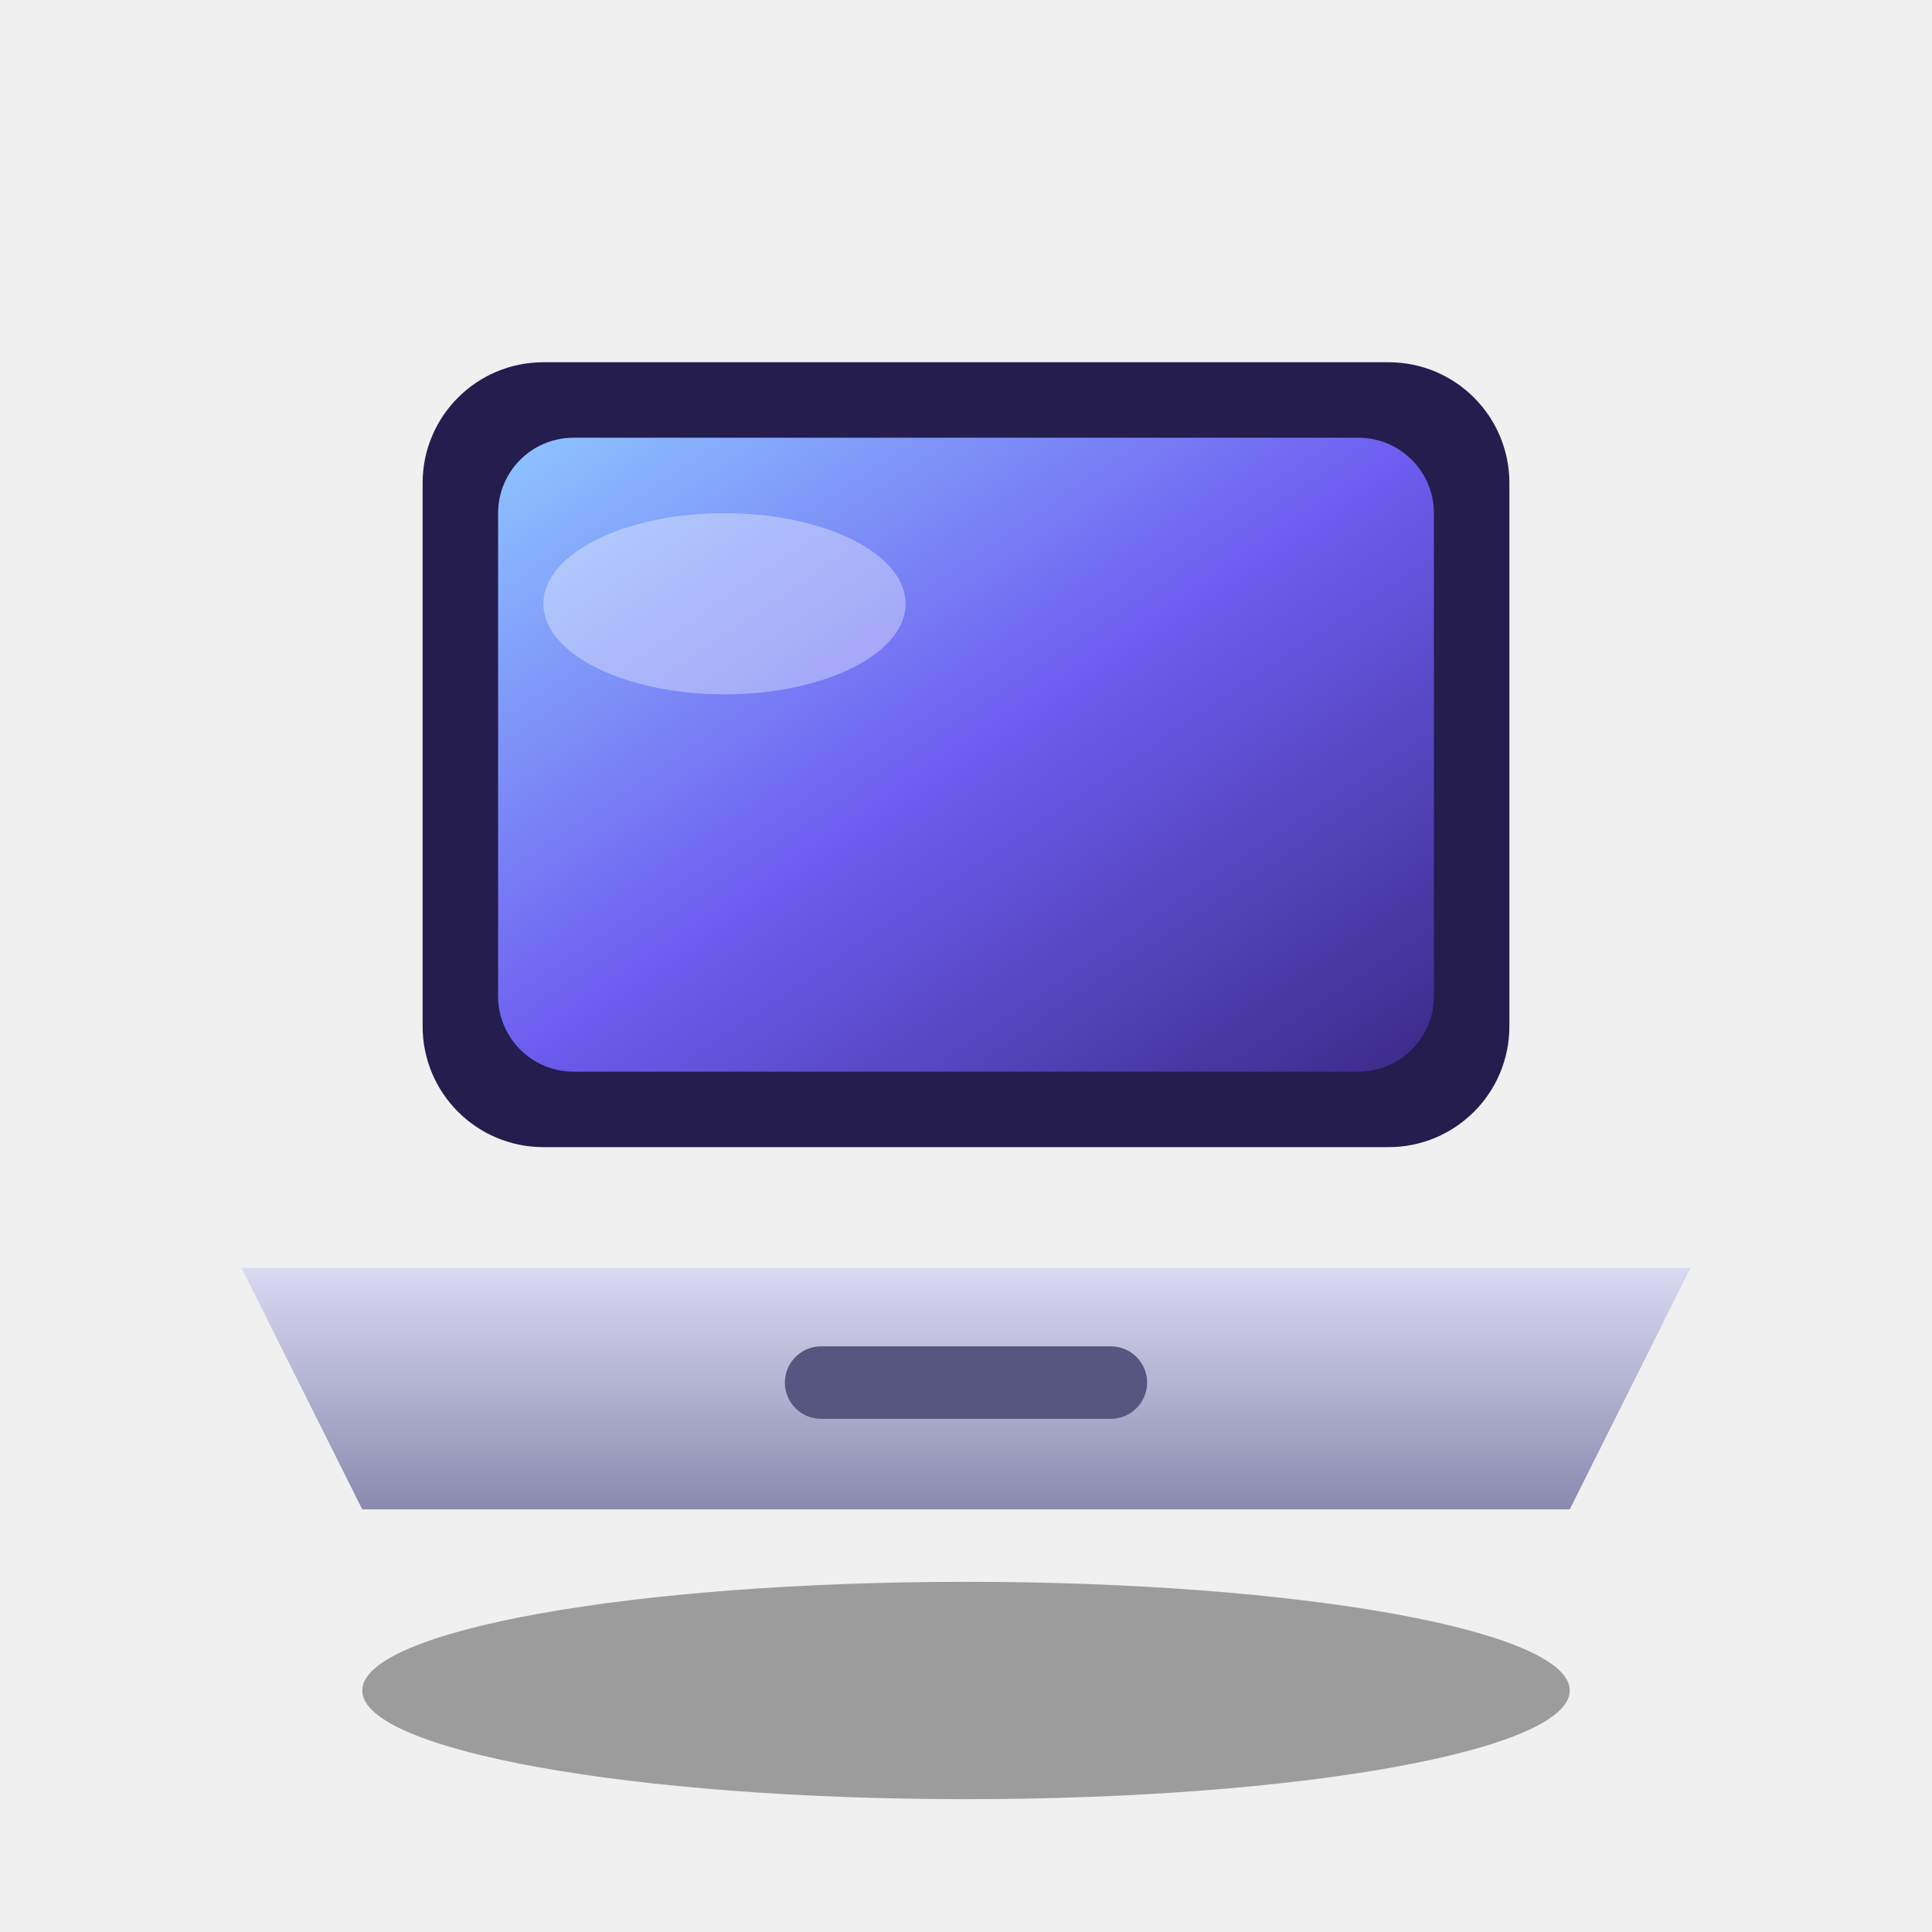
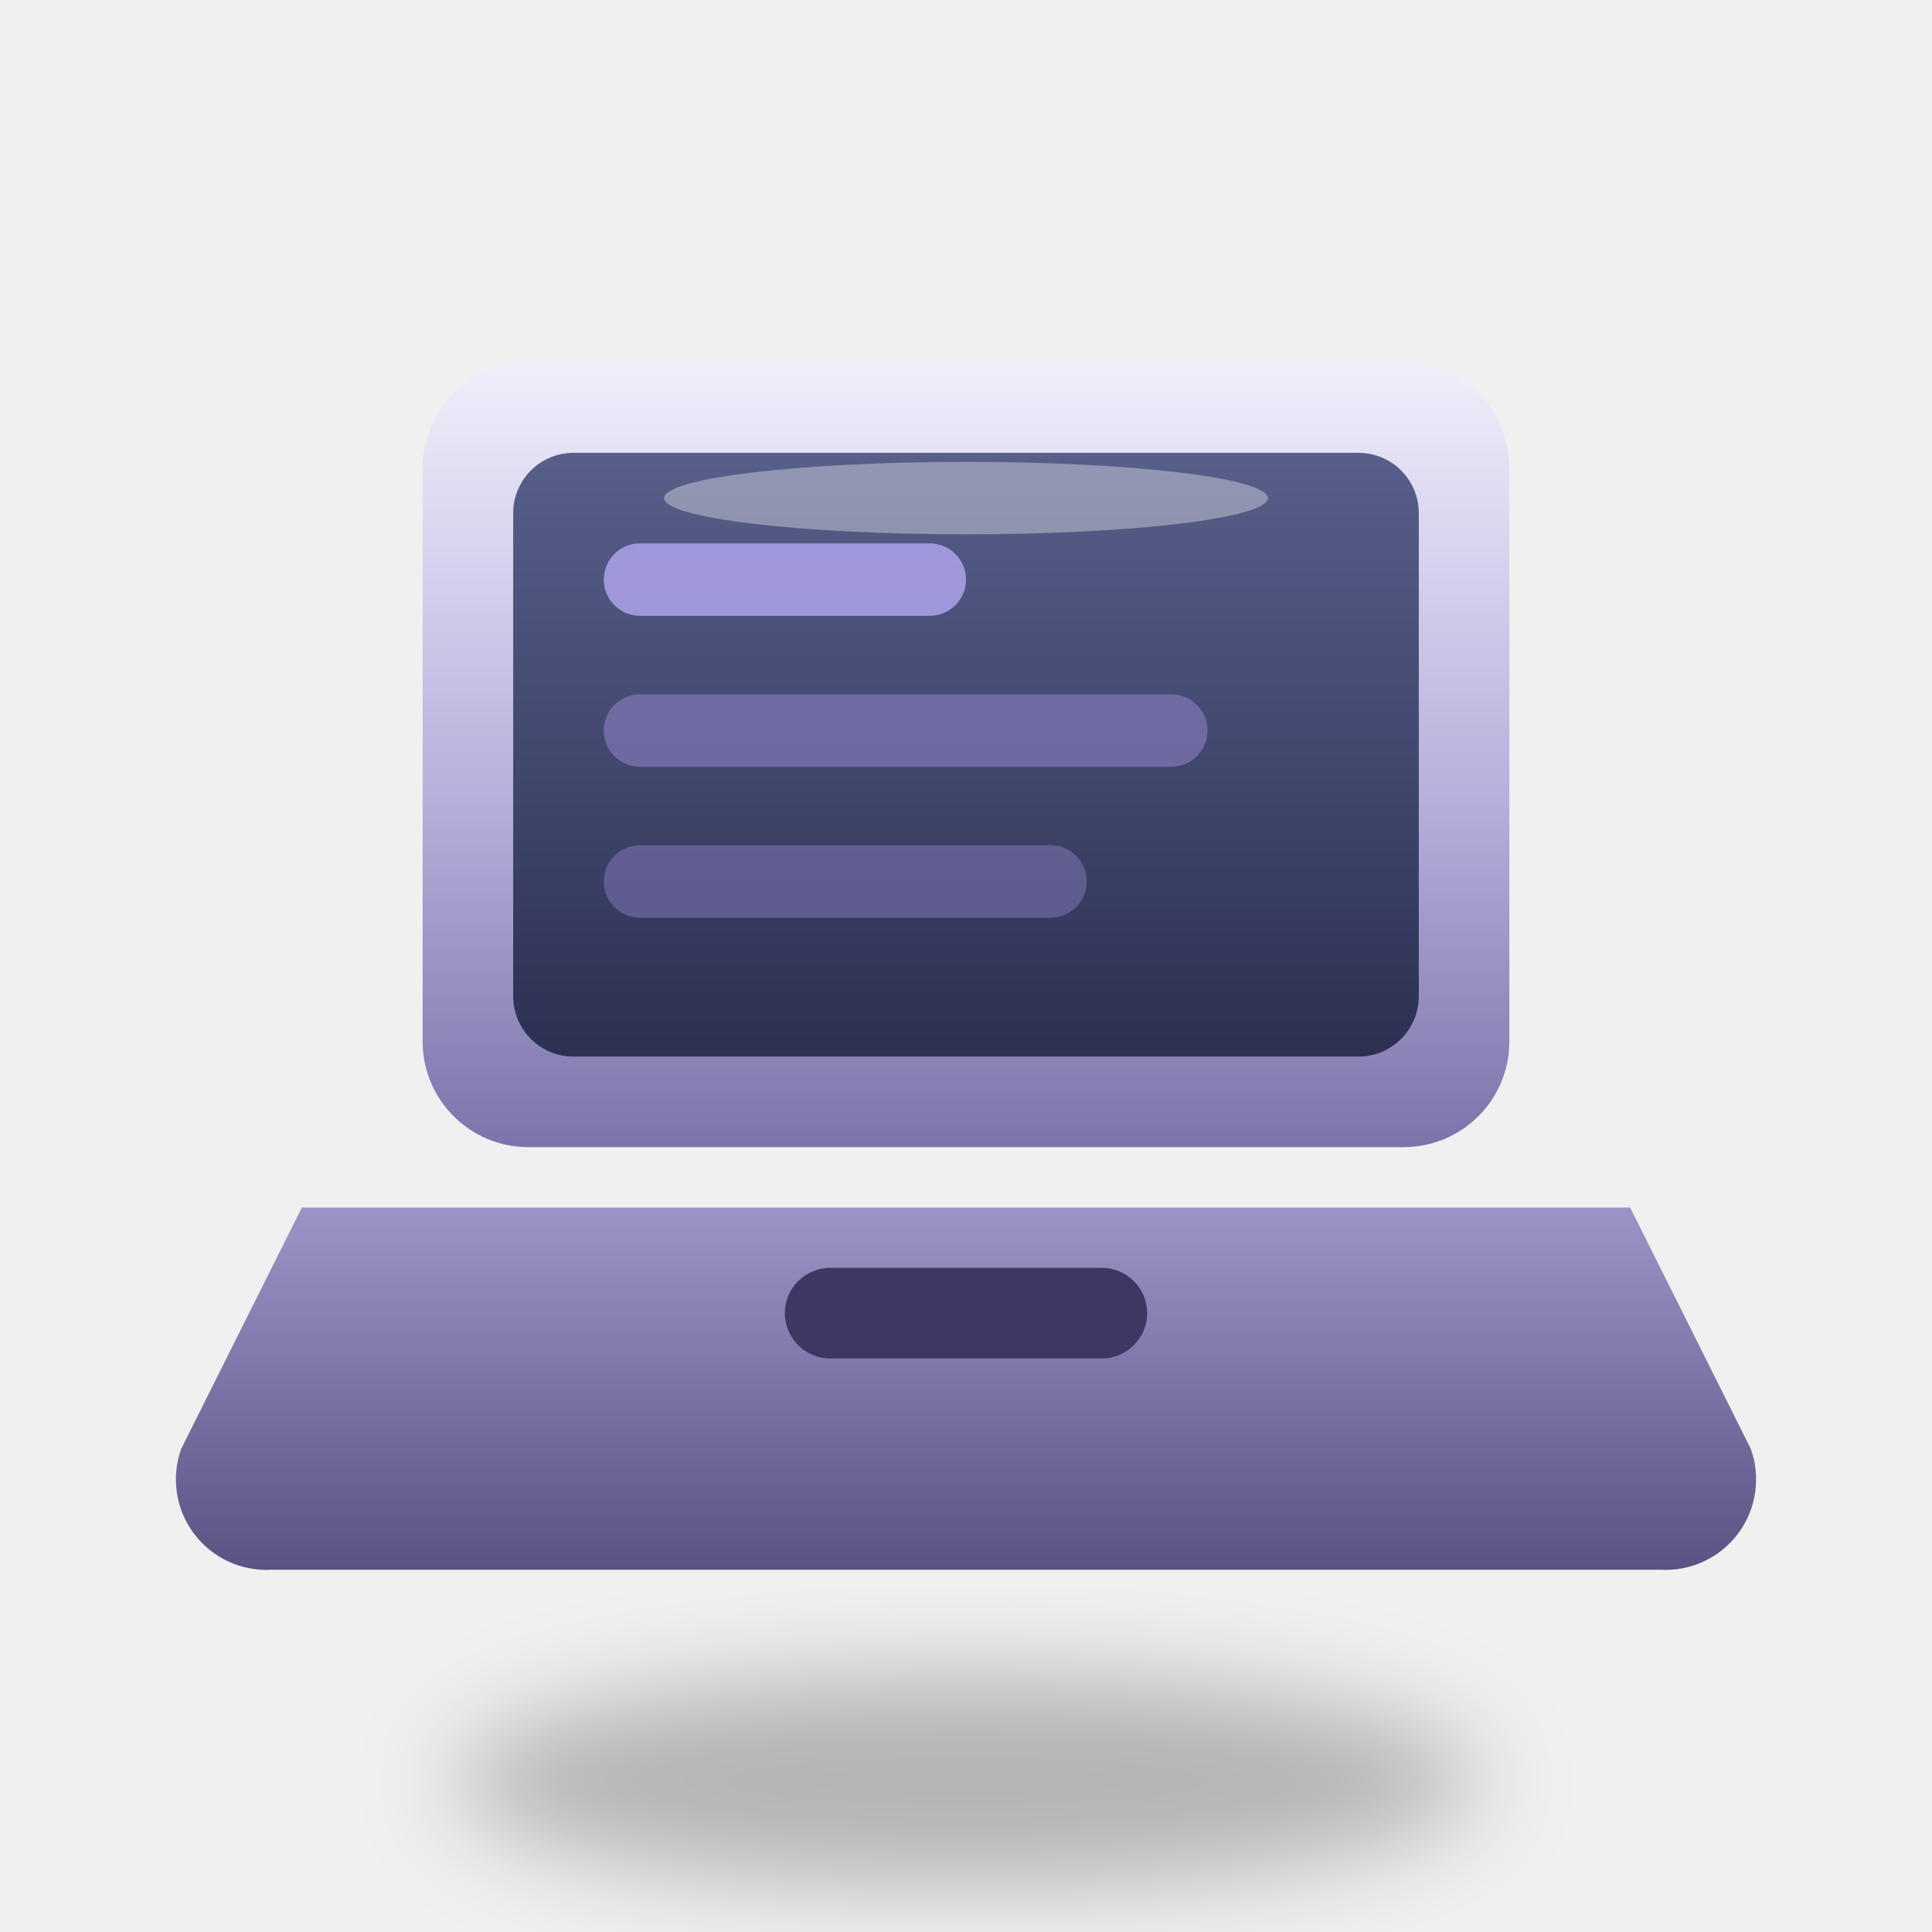
<svg xmlns="http://www.w3.org/2000/svg" viewBox="0 0 64 64">
  <defs>
-     <linearGradient id="ls" x1="0" y1="0" x2="1" y2="1">
-       <stop offset="0" stop-color="#8ec6ff" />
-       <stop offset=".5" stop-color="#6d5df0" />
-       <stop offset="1" stop-color="#3b2a86" />
+     <linearGradient id="mtl" x1="0" y1="0" x2="0" y2="1">
+       <stop offset="0" stop-color="#f0eefb" />
+       <stop offset="0.55" stop-color="#b7b0dc" />
+       <stop offset="1" stop-color="#7d74ab" />
    </linearGradient>
-     <linearGradient id="lb" x1="0" y1="0" x2="0" y2="1">
-       <stop offset="0" stop-color="#d9d9f2" />
-       <stop offset="1" stop-color="#8a8ab0" />
+     <linearGradient id="mtlD" x1="0" y1="0" x2="0" y2="1">
+       <stop offset="0" stop-color="#9c94c6" />
+       <stop offset="1" stop-color="#5a5384" />
    </linearGradient>
+     <linearGradient id="pur" x1="0" y1="0" x2="0" y2="1">
+       <stop offset="0" stop-color="#c3a7f8" />
+       <stop offset="1" stop-color="#7452cf" />
+     </linearGradient>
+     <linearGradient id="purD" x1="0" y1="0" x2="0" y2="1">
+       <stop offset="0" stop-color="#8f74d2" />
+       <stop offset="1" stop-color="#523b96" />
+     </linearGradient>
+     <linearGradient id="grn" x1="0" y1="0" x2="0" y2="1">
+       <stop offset="0" stop-color="#9df3c0" />
+       <stop offset="1" stop-color="#359e67" />
+     </linearGradient>
+     <linearGradient id="grnD" x1="0" y1="0" x2="0" y2="1">
+       <stop offset="0" stop-color="#57c48b" />
+       <stop offset="1" stop-color="#1e7a4c" />
+     </linearGradient>
+     <linearGradient id="navy" x1="0" y1="0" x2="0" y2="1">
+       <stop offset="0" stop-color="#575f8a" />
+       <stop offset="1" stop-color="#2c3052" />
+     </linearGradient>
+     <filter id="sh" x="-40%" y="-40%" width="180%" height="180%">
+       <feGaussianBlur stdDeviation="1.6" />
+     </filter>
  </defs>
-   <ellipse cx="32" cy="56" rx="20" ry="3.6" fill="#000" opacity=".35" />
-   <rect x="14" y="12" width="36" height="26" rx="4" fill="#241d4d" />
-   <rect x="16.5" y="14.5" width="31" height="21" rx="2.5" fill="url(#ls)" />
-   <ellipse cx="24" cy="20" rx="6" ry="3" fill="#fff" opacity=".35" />
-   <path d="M8 42h48l-4 8H12z" fill="url(#lb)" />
-   <rect x="26" y="44.6" width="12" height="2.4" rx="1.2" fill="#565680" />
+   <ellipse cx="32" cy="59" rx="17" ry="3.5" fill="#000" opacity="0.25" filter="url(#sh)" />
+   <rect x="14" y="12" width="36" height="26" rx="3.5" fill="url(#mtl)" />
+   <rect x="17" y="15" width="30" height="20" rx="2" fill="url(#navy)" />
+   <rect x="20" y="18" width="12" height="2.4" rx="1.2" fill="#a99ee6" opacity="0.9" />
+   <rect x="20" y="23" width="20" height="2.4" rx="1.2" fill="#7a72ae" opacity="0.8" />
+   <rect x="20" y="28" width="16" height="2.4" rx="1.2" fill="#7a72ae" opacity="0.6" />
+   <ellipse cx="32" cy="16.5" rx="10" ry="1.2" fill="#fff" opacity="0.35" />
+   <path d="M10 40 h44 l4 8 a3 3 0 0 1 -3 4 h-46 a3 3 0 0 1 -3 -4 z" fill="url(#mtlD)" />
+   <rect x="26" y="42" width="12" height="3" rx="1.5" fill="#3d3763" />
</svg>
